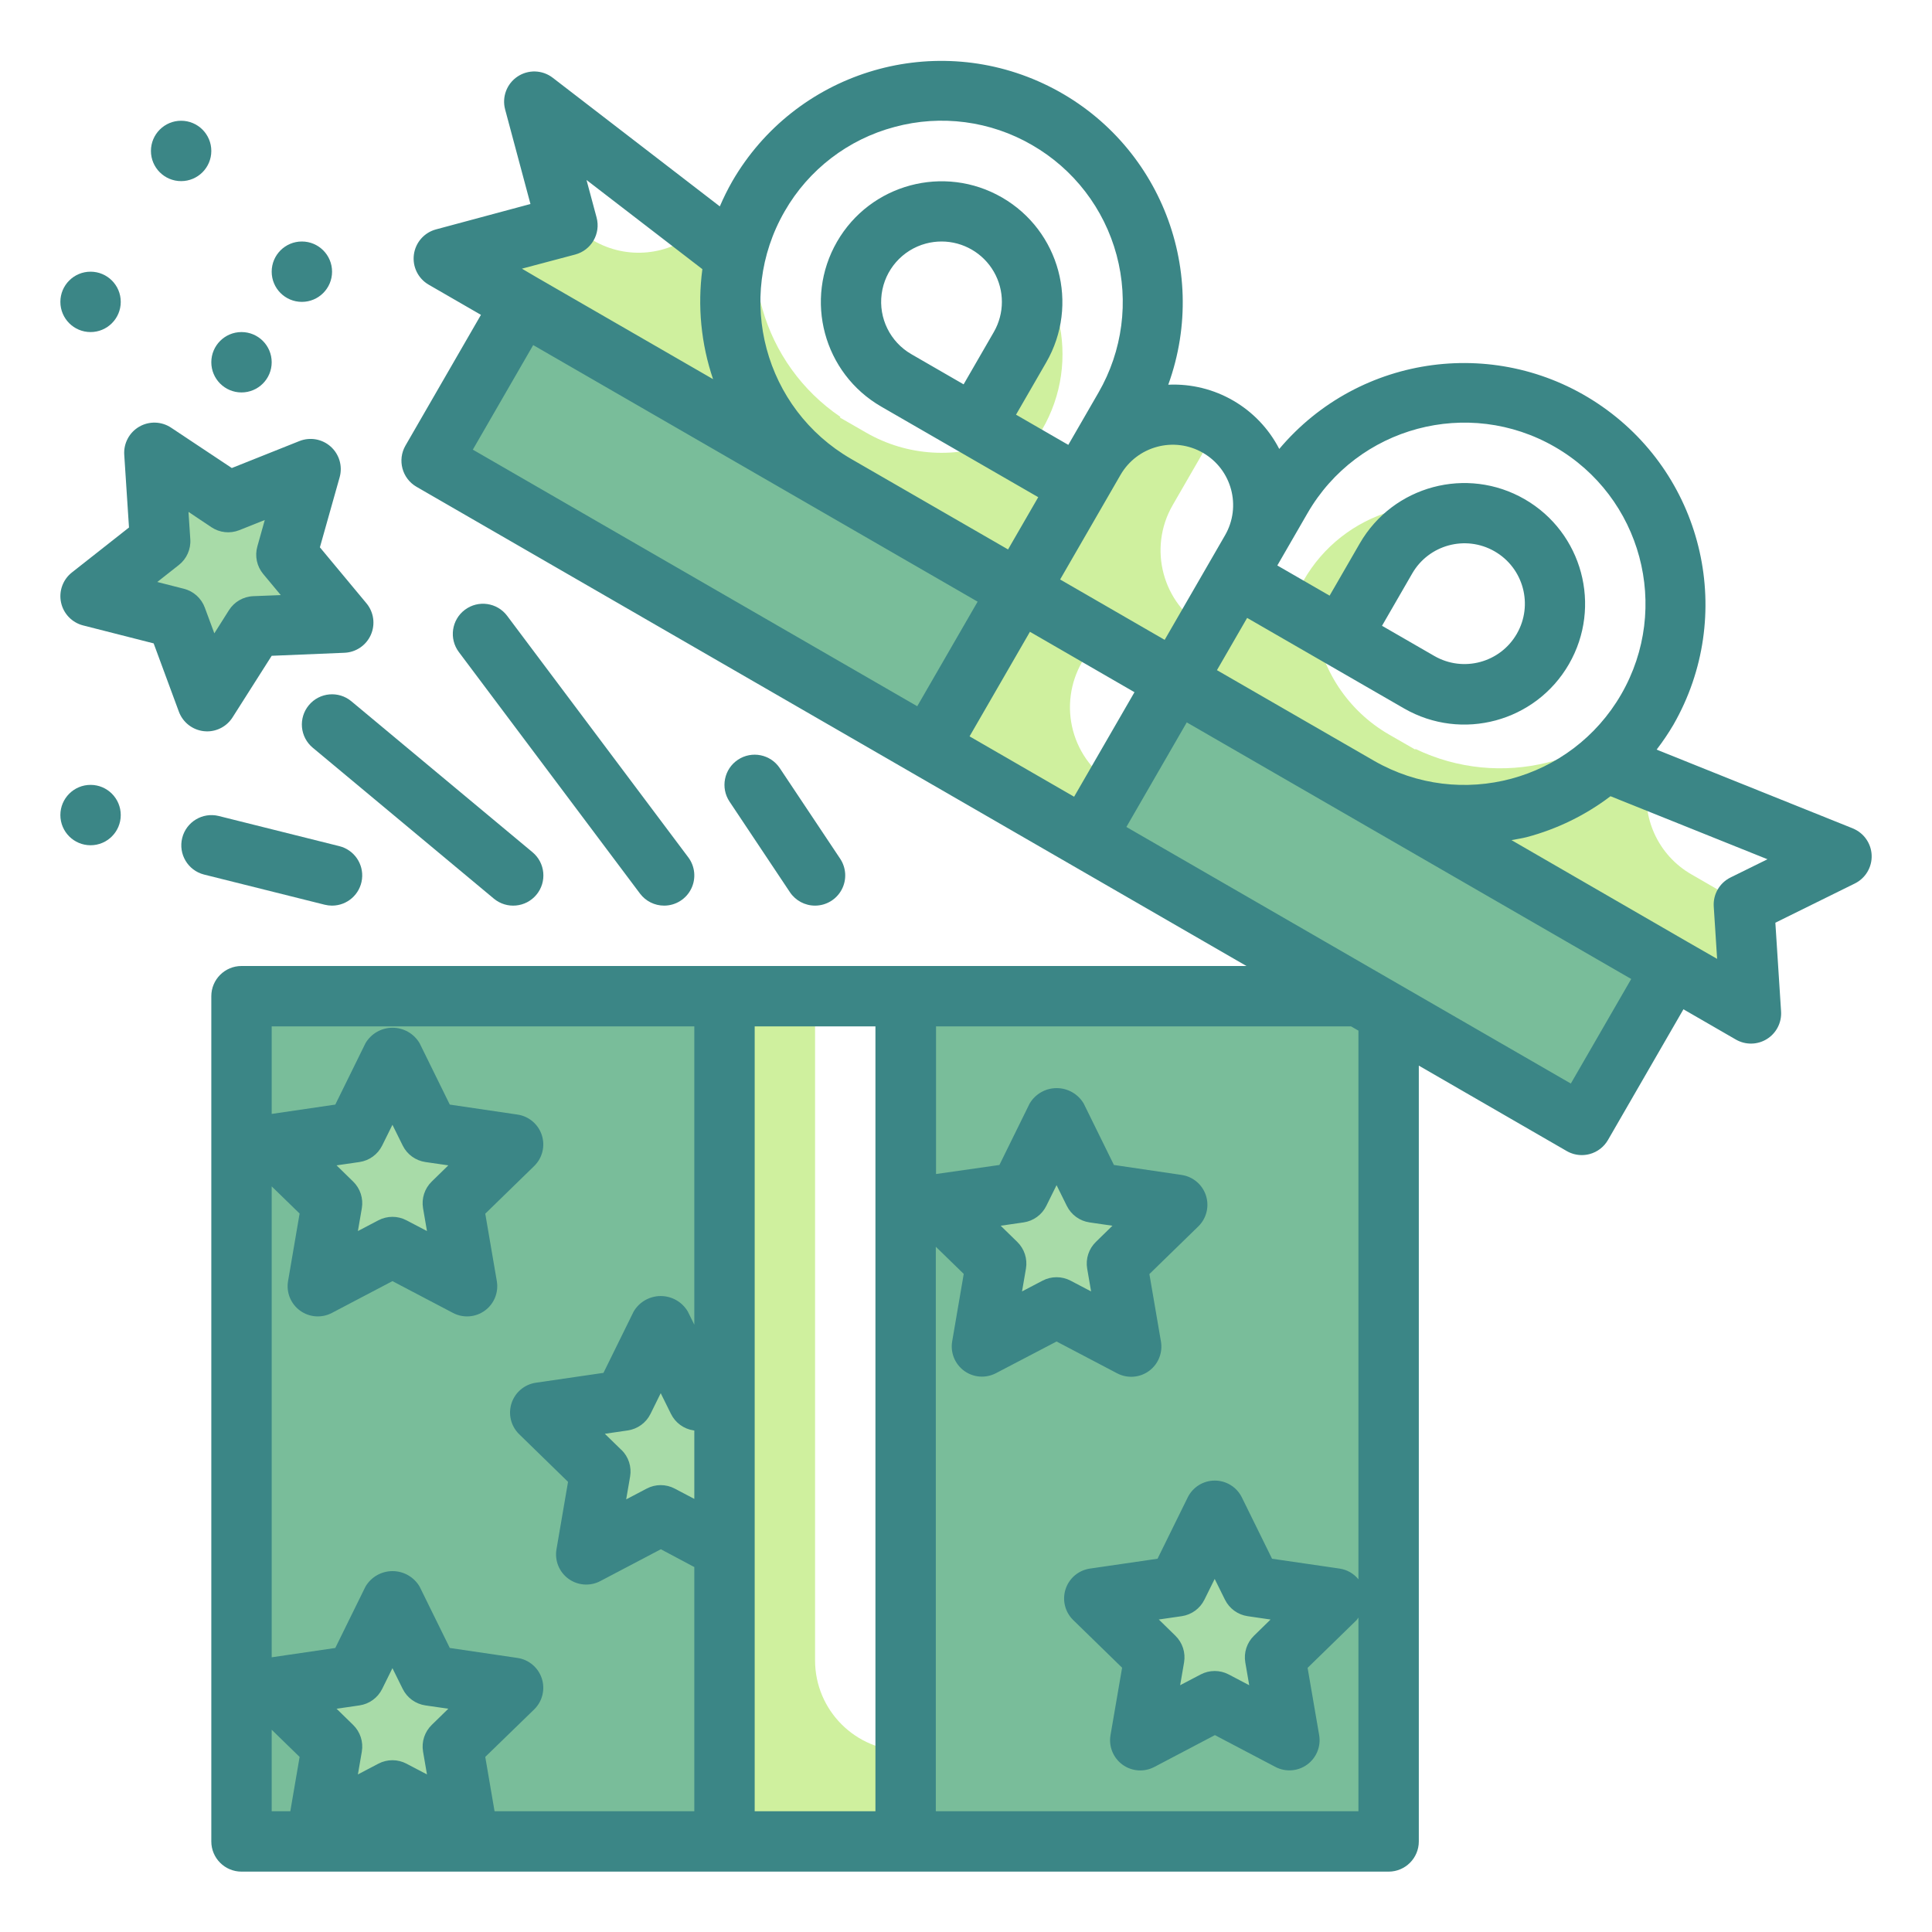
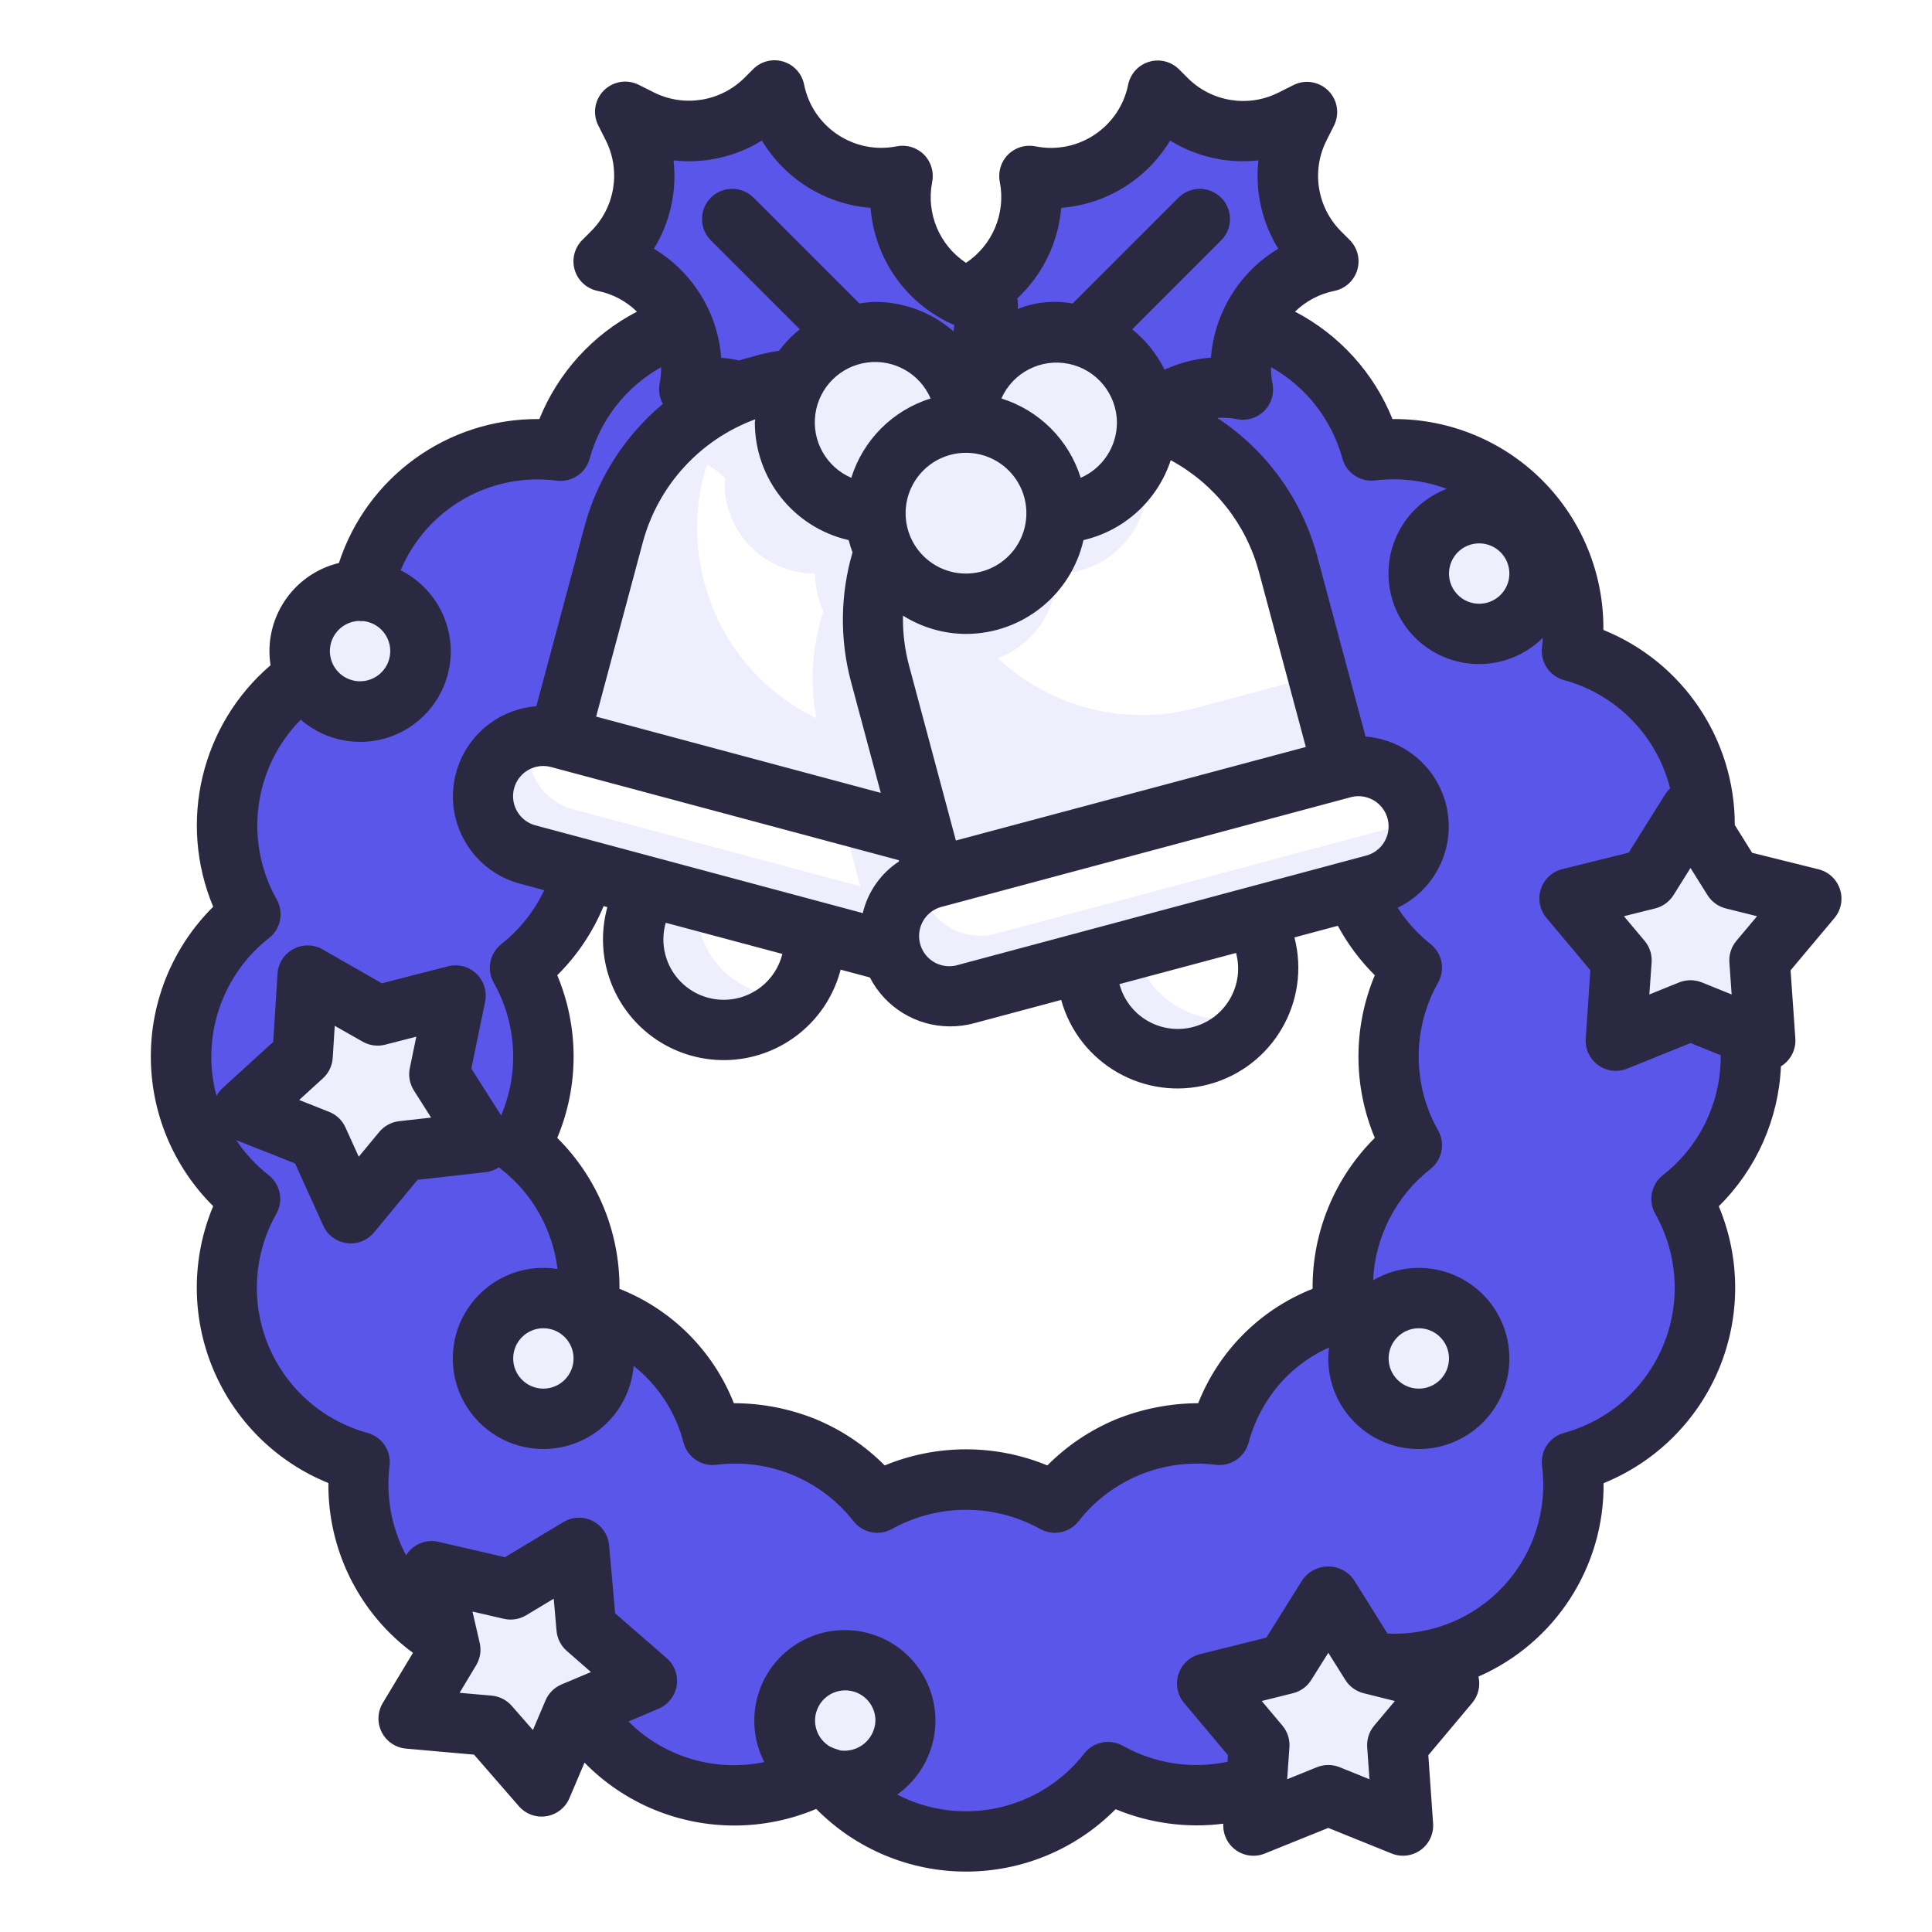
- <svg xmlns="http://www.w3.org/2000/svg" height="512" viewBox="0 0 64 64" width="512">
-   <g id="Twotone">
-     <g id="Color_copy_2" data-name="Color copy 2">
-       <path d="m8 33h16v28h-16z" fill="#79bd9a" />
-       <path d="m30 33h16v28h-16z" fill="#79bd9a" />
-       <path d="m40.238 50.044 1.236 2.505 2.764.402-2 1.949.472 2.753-2.472-1.3-2.472 1.3.472-2.753-2-1.949 2.764-.402z" fill="#a8dba8" />
-       <path d="m35 37 1.236 2.505 2.764.401-2 1.95.472 2.753-2.472-1.3-2.472 1.3.472-2.753-2-1.95 2.764-.401z" fill="#a8dba8" />
-       <path d="m13 35 1.236 2.505 2.764.401-2 1.95.472 2.753-2.472-1.3-2.472 1.3.472-2.753-2-1.95 2.764-.401z" fill="#a8dba8" />
-       <path d="m13 53 1.236 2.505 2.764.401-2 1.95.472 2.753-2.472-1.3-2.472 1.3.472-2.753-2-1.95 2.764-.401z" fill="#a8dba8" />
-       <path d="m21.887 43.887 1.236 2.505 2.764.402-2 1.949.473 2.753-2.473-1.3-2.472 1.3.472-2.753-2-1.949 2.764-.402z" fill="#a8dba8" />
-       <g fill="#cff09e">
-         <path d="m30 58v3h-6v-28h3v22a3 3 0 0 0 3 3z" />
-         <path d="m26.85 15.5-.03.06-12.12-7 3.23-1.59 1.73 1a2.976 2.976 0 0 0 3.46-.34l1.22.95a7 7 0 0 0 2.51 6.92z" />
-         <path d="m35.75 16.1-2 3.46-6.06-3.5a6.988 6.988 0 0 1 -2.56-9.56 4.6 4.6 0 0 1 .42-.63 6.466 6.466 0 0 0 2.29 7.94l-.02.02.87.5a5 5 0 0 0 4.46.27z" />
-         <path d="m32.947 7.575a2.988 2.988 0 0 1 .84 3.926l-1.5 2.6 1.732 1 .5-.866a4.962 4.962 0 0 0 -1.572-6.658z" />
-         <path d="m58 33.56-12.12-7 .03-.06a7.008 7.008 0 0 0 7.26-1.27l1.43.57a2.965 2.965 0 0 0 1.44 3.17l1.73 1z" />
-         <path d="m54.91 22.82a4.794 4.794 0 0 1 -.34.68 6.988 6.988 0 0 1 -9.56 2.56l-6.06-3.5 2-3.46 2.6 1.5a4.993 4.993 0 0 0 2.46 3.73l.87.5.01-.02a6.477 6.477 0 0 0 8.02-1.99z" />
+ <svg xmlns="http://www.w3.org/2000/svg" version="1.1" width="512" height="512" x="0" y="0" viewBox="0 0 64 64" style="enable-background:new 0 0 512 512" xml:space="preserve" class="">
+   <g>
+     <g id="Twotone">
+       <g id="Color_copy_2" data-name="Color copy 2">
+         <path d="m58 35a5.962 5.962 0 0 0 -2.3-4.71 5.984 5.984 0 0 0 -3.63-8.72 5.934 5.934 0 0 0 -6.64-6.64 5.947 5.947 0 0 0 -3.48-3.95 5.314 5.314 0 0 0 -.56-.2 3.546 3.546 0 0 0 -.22 2.12 3.576 3.576 0 0 0 -3.18.92 6.982 6.982 0 0 1 4.68 4.86l1.81 6.76a2 2 0 0 1 1.04 3.87l-.65.17c.02.05.04.11.06.16a5.969 5.969 0 0 0 1.84 2.42 6 6 0 0 0 0 5.88 5.969 5.969 0 0 0 -1.84 2.42 5.9 5.9 0 0 0 -.4 3.03 5.806 5.806 0 0 0 -4.14 4.14 5.9 5.9 0 0 0 -3.03.4 5.969 5.969 0 0 0 -2.42 1.84 6 6 0 0 0 -5.88 0 5.969 5.969 0 0 0 -2.42-1.84 5.9 5.9 0 0 0 -3.03-.4 5.806 5.806 0 0 0 -4.14-4.14 5.9 5.9 0 0 0 -.4-3.03 5.969 5.969 0 0 0 -1.84-2.42 6 6 0 0 0 0-5.88 5.969 5.969 0 0 0 1.84-2.42 5.024 5.024 0 0 0 .27-.83l-1.86-.5a2 2 0 0 1 1.04-3.87l1.81-6.76a6.97 6.97 0 0 1 4.2-4.69 3.475 3.475 0 0 0 -1.7-.09 3.546 3.546 0 0 0 -.22-2.12 5.314 5.314 0 0 0 -.56.2 5.947 5.947 0 0 0 -3.48 3.95 5.934 5.934 0 0 0 -6.64 6.64 5.984 5.984 0 0 0 -3.63 8.72 5.973 5.973 0 0 0 0 9.42 5.984 5.984 0 0 0 3.63 8.72 5.934 5.934 0 0 0 6.64 6.64 5.984 5.984 0 0 0 8.72 3.63 5.973 5.973 0 0 0 9.42 0 5.984 5.984 0 0 0 8.72-3.63 5.934 5.934 0 0 0 6.64-6.64 5.984 5.984 0 0 0 3.63-8.72 5.962 5.962 0 0 0 2.3-4.71zm-24.91-25.9a5.99 5.99 0 0 0 -2.18 0 3.564 3.564 0 0 0 1.09.74 3.564 3.564 0 0 0 1.09-.74z" fill="#5956e9" data-original="#79bd9a" style="" class="" />
+         <path d="m45.43 55.07a.88.88 0 0 1 -.05.15c.12-.04.25-.08.37-.12z" fill="#eeeefd" data-original="#7ab92d" style="" class="" />
+         <g fill="#cff09e">
+           <path d="m26.89 31.83-3.71-1a2.979 2.979 0 0 0 2.1 2.08 2.91 2.91 0 0 0 1.01.09 3 3 0 0 1 -5.2-2.69 2.881 2.881 0 0 1 .43-.92l5.46 1.46a3.29 3.29 0 0 1 -.09.98z" fill="#eeeefd" data-original="#cff09e" style="" class="" />
+           <path d="m32.11 14.62a6.943 6.943 0 0 0 -3.21-1.89 7.093 7.093 0 0 0 -1.81-.24 7.017 7.017 0 0 0 -6.76 5.19l-1.81 6.76 12.07 3.24-1.44-5.37a6.983 6.983 0 0 1 2.96-7.69zm-5.06 9.18a7 7 0 0 1 -3.72-8.12c.03-.1.07-.2.1-.3a3.68 3.68 0 0 1 .59.45.985.985 0 0 0 -.02.17 3 3 0 0 0 3 3 2.9 2.9 0 0 0 .28 1.25 6.964 6.964 0 0 0 -.23 3.55z" fill="#eeeefd" data-original="#cff09e" style="" class="" />
+           <path d="m32.91 28.55-1.95.52a2.005 2.005 0 0 0 -1.49 1.94 2.236 2.236 0 0 0 .07.51c0 .01 0 .01.01.02l-12.07-3.23a2 2 0 0 1 -1.48-1.93 1.861 1.861 0 0 1 .07-.52 1.986 1.986 0 0 1 1.49-1.43 1.986 1.986 0 0 0 1.42 2.38l9.52 2.55-.64-2.41 4.18 1.12a2.06 2.06 0 0 1 .87.48z" fill="#eeeefd" data-original="#cff09e" style="" class="" />
+           <path d="m41.28 33.66a1.735 1.735 0 0 0 .36-.13 3 3 0 0 1 -5.52-.67 2.91 2.91 0 0 1 -.09-1.01l5.46-1.46a3.015 3.015 0 0 1 .41.89l-3.93 1.05a2.974 2.974 0 0 0 3.31 1.33z" fill="#eeeefd" data-original="#cff09e" style="" class="" />
+           <path d="m44.48 25.44-13.52 3.63-1.81-6.76a7 7 0 0 1 4.95-8.58 7.093 7.093 0 0 1 1.81-.24 7.337 7.337 0 0 1 .81.05 3 3 0 0 1 -1.72 5.46 2.987 2.987 0 0 1 -1.95 2.8 6.979 6.979 0 0 0 6.58 1.65l4.03-1.08z" fill="#eeeefd" data-original="#cff09e" style="" class="" />
+           <path d="m47 27.38a2 2 0 0 1 -1.48 1.93l-13.53 3.62a2.005 2.005 0 0 1 -2.45-1.41 2.236 2.236 0 0 1 -.07-.51 1.993 1.993 0 0 1 1.02-1.74 1.843 1.843 0 0 0 .05.25 2.005 2.005 0 0 0 2.45 1.41l13.53-3.62a1.859 1.859 0 0 0 .46-.19 1.184 1.184 0 0 1 .02.26z" fill="#eeeefd" data-original="#cff09e" style="" class="" />
+         </g>
+         <path d="m34.1 5.828a3.6 3.6 0 0 0 4.243-2.828l.284.284a3.606 3.606 0 0 0 4.162.675l.5-.252-.252.5a3.606 3.606 0 0 0 .675 4.162l.288.288a3.6 3.6 0 0 0 -2.828 4.243 3.606 3.606 0 0 0 -4.243 2.829l-4.95-.707-.707-4.95a3.606 3.606 0 0 0 2.828-4.244z" fill="#5956e9" data-original="#79bd9a" style="" class="" />
+         <path d="m29.9 5.828a3.6 3.6 0 0 1 -4.243-2.828l-.284.284a3.606 3.606 0 0 1 -4.162.675l-.5-.252.252.5a3.606 3.606 0 0 1 -.675 4.162l-.288.288a3.6 3.6 0 0 1 2.828 4.243 3.606 3.606 0 0 1 4.243 2.829l4.95-.707.707-4.95a3.606 3.606 0 0 1 -2.828-4.244z" fill="#5956e9" data-original="#79bd9a" style="" class="" />
+         <circle cx="29" cy="14" fill="#eeeefd" r="3" data-original="#a8dba8" style="" class="" />
+         <circle cx="35" cy="14" fill="#eeeefd" r="3" data-original="#a8dba8" style="" class="" />
+         <circle cx="32" cy="17" fill="#eeeefd" r="3" data-original="#a8dba8" style="" class="" />
+         <path d="m56 26.862 1.413 2.261 2.587.645-1.714 2.042.186 2.66-2.472-.999-2.472.999.186-2.66-1.714-2.042 2.587-.645z" fill="#eeeefd" data-original="#cff09e" style="" class="" />
+         <path d="m44 52.862 1.413 2.261 2.587.645-1.714 2.042.186 2.66-2.472-.999-2.472.999.186-2.66-1.714-2.042 2.587-.645z" fill="#eeeefd" data-original="#cff09e" style="" class="" />
+         <path d="m19.199 51.276.232 2.657 2.012 1.749-2.454 1.041-1.042 2.455-1.749-2.013-2.656-.232 1.374-2.285-.6-2.599 2.598.601z" fill="#eeeefd" data-original="#cff09e" style="" class="" />
+         <path d="m10.192 32.319 2.317 1.318 2.583-.663-.537 2.612 1.428 2.252-2.65.296-1.7 2.054-1.1-2.429-2.479-.982 1.97-1.797z" fill="#eeeefd" data-original="#cff09e" style="" class="" />
+         <circle cx="47" cy="45" fill="#eeeefd" r="2" data-original="#a8dba8" style="" class="" />
+         <circle cx="49" cy="19" fill="#eeeefd" r="2" data-original="#a8dba8" style="" class="" />
+         <circle cx="28" cy="57" fill="#eeeefd" r="2" data-original="#a8dba8" style="" class="" />
+         <circle cx="18" cy="45" fill="#eeeefd" r="2" data-original="#a8dba8" style="" class="" />
+         <circle cx="11.926" cy="21.568" fill="#eeeefd" r="2" data-original="#a8dba8" style="" class="" />
      </g>
-       <path d="m21.023 7.912h6.003v18.996h-6.003z" fill="#79bd9a" transform="matrix(.5 -.866 .866 .5 -3.066 29.508)" />
-       <path d="m42.673 20.412h6.003v18.996h-6.003z" fill="#79bd9a" transform="matrix(.5 -.866 .866 .5 -3.057 54.526)" />
-       <path d="m49.731 17.265a2.989 2.989 0 0 0 -3.82 1.236l-1.5 2.6-1.732-1 .5-.866a4.964 4.964 0 0 1 6.552-1.968z" fill="#cff09e" />
-       <path d="m39.947 20.831-1 1.732-5.2-3 2.5-4.33a3 3 0 0 1 4.1-1.1 1.06 1.06 0 0 1 .151.1 2.711 2.711 0 0 0 -.651.767l-1 1.732a3 3 0 0 0 1.1 4.099z" fill="#cff09e" />
-       <path d="m36.947 26.028-1 1.732-5.2-3 3-5.2 2.6 1.5-.5.866a3 3 0 0 0 1.1 4.102z" fill="#cff09e" />
-       <path d="m5.114 15 2.443 1.631 2.728-1.088-.797 2.827 1.878 2.259-2.935.116-1.568 2.483-1.017-2.755-2.846-.724 2.306-1.819z" fill="#a8dba8" />
-     </g>
-     <g id="Stroke_Close_copy" fill="#3b8686" data-name="Stroke Close copy">
-       <path d="m61.373 27.44-6.495-2.608a8.049 8.049 0 0 0 .56-.831 8 8 0 0 0 -13.061-9.129 3.935 3.935 0 0 0 -3.677-2.128 8 8 0 0 0 -14.439-6.744 8.245 8.245 0 0 0 -.416.837l-5.536-4.262a1 1 0 0 0 -1.576 1.051l.839 3.132-3.132.842a1 1 0 0 0 -.24 1.83l1.732 1-2.5 4.33a1 1 0 0 0 .366 1.366l27.493 15.874h-33.291a1 1 0 0 0 -1 1v28a1 1 0 0 0 1 1h38a1 1 0 0 0 1-1v-25.7l4.9 2.83a1 1 0 0 0 .5.134 1.041 1.041 0 0 0 .259-.034 1 1 0 0 0 .607-.466l2.5-4.33 1.732 1a1 1 0 0 0 1.502-.934l-.189-2.934 2.634-1.3a1 1 0 0 0 -.07-1.824zm-18.06-10.44a6 6 0 1 1 2.2 8.2l-5.2-3 1-1.731 5.2 3a4 4 0 1 0 -1.468-5.469l-1 1.732-1.732-1zm-5.732 5.93-2 3.463-3.463-2 2-3.464zm8.2-2.2 1-1.732a2 2 0 1 1 .733 2.732zm-5.932-5.73a2 2 0 0 1 .732 2.732l-2 3.464-3.463-2 2-3.464a2 2 0 0 1 2.731-.732zm-13.856-8a5.956 5.956 0 0 1 3.643-2.795 5.963 5.963 0 0 1 4.553.6 6 6 0 0 1 2.2 8.2l-1 1.732-1.732-1 1-1.732a4 4 0 1 0 -5.464 1.465l5.2 3-1 1.731-5.2-3a6.006 6.006 0 0 1 -2.2-8.201zm6.928 4-1 1.732-1.732-1a2 2 0 0 1 .482-3.664 2.027 2.027 0 0 1 .521-.068 2 2 0 0 1 1.729 3zm-13.865-2.569a1 1 0 0 0 .707-1.225l-.334-1.244 3.838 2.954a8.023 8.023 0 0 0 .354 3.644l-5.821-3.36-.511-.3zm-1.393 3 14.722 8.5-2 3.464-14.722-8.5zm2.922 36.6-.549-.535.759-.111a1 1 0 0 0 .753-.547l.339-.687.34.687a1 1 0 0 0 .752.547h.021v2.268l-.648-.341a.994.994 0 0 0 -.93 0l-.679.357.13-.756a1 1 0 0 0 -.288-.886zm2.415-14.031v9.883l-.216-.438a1.041 1.041 0 0 0 -1.793 0l-1 2.033-2.244.327a1 1 0 0 0 -.554 1.7l1.624 1.583-.383 2.234a1 1 0 0 0 1.451 1.054l2.006-1.055 1.109.59v8.089h-6.617l-.308-1.8 1.625-1.578a1 1 0 0 0 -.554-1.7l-2.246-.331-1-2.033a1.04 1.04 0 0 0 -1.793 0l-1 2.033-2.107.309v-15.6l.925.9-.383 2.24a1 1 0 0 0 1.451 1.053l2.007-1.054 2.007 1.054a1 1 0 0 0 1.451-1.053l-.383-2.235 1.625-1.583a1 1 0 0 0 -.554-1.7l-2.246-.331-1-2.033a1.04 1.04 0 0 0 -1.793 0l-1 2.033-2.107.309v-2.9zm-8.986 24.024.13.756-.679-.356a1 1 0 0 0 -.93 0l-.679.356.13-.756a1 1 0 0 0 -.288-.884l-.549-.536.758-.11a1 1 0 0 0 .753-.547l.34-.687.34.687a1 1 0 0 0 .753.547l.758.11-.549.536a1 1 0 0 0 -.288.884zm0-18 .13.756-.679-.356a1 1 0 0 0 -.93 0l-.679.356.13-.756a1 1 0 0 0 -.288-.884l-.549-.536.758-.11a1 1 0 0 0 .753-.547l.34-.687.34.687a1 1 0 0 0 .753.547l.758.11-.549.536a1 1 0 0 0 -.288.884zm-5.014 17.276.925.9-.308 1.8h-.617zm16 2.7v-26h4v26zm20-7.683a.99.99 0 0 0 -.618-.355l-2.244-.327-1-2.032a1 1 0 0 0 -1.793 0l-1 2.032-2.244.327a1 1 0 0 0 -.554 1.7l1.624 1.583-.384 2.234a1 1 0 0 0 1.451 1.054l2.007-1.055 2.007 1.055a1 1 0 0 0 1.448-1.049l-.384-2.234 1.624-1.583a1.019 1.019 0 0 0 .06-.083v6.416h-14v-18.7l.925.9-.383 2.235a1 1 0 0 0 1.451 1.053l2.007-1.049 2.007 1.054a1 1 0 0 0 1.451-1.053l-.383-2.235 1.625-1.583a1 1 0 0 0 -.554-1.7l-2.246-.331-1-2.033a1.04 1.04 0 0 0 -1.793 0l-1 2.033-2.1.3v-4.891h13.748l.245.141zm-3.748 2.752.13.756-.678-.356a1 1 0 0 0 -.931 0l-.679.356.13-.756a1 1 0 0 0 -.288-.884l-.549-.537.759-.11a1 1 0 0 0 .752-.547l.34-.687.34.687a1 1 0 0 0 .752.547l.759.111-.549.536a1 1 0 0 0 -.288.884zm-5.238-13.045.13.756-.679-.356a1 1 0 0 0 -.93 0l-.679.356.13-.756a1 1 0 0 0 -.288-.884l-.549-.536.758-.11a1 1 0 0 0 .753-.547l.34-.687.34.687a1 1 0 0 0 .753.547l.758.11-.549.536a1 1 0 0 0 -.288.884zm18.022-9.594-2 3.464-14.723-8.5 2-3.464zm3.289-3.362a1 1 0 0 0 -.555.961l.112 1.735-.982-.564-5.83-3.37c.17-.034.341-.056.51-.1a7.97 7.97 0 0 0 2.77-1.354l5.2 2.088z" />
-       <path d="m6.759 24.222a.92.92 0 0 0 .1.006 1 1 0 0 0 .846-.466l1.295-2.038 2.409-.1a1 1 0 0 0 .73-1.639l-1.542-1.854.654-2.32a1 1 0 0 0 -1.333-1.2l-2.239.893-2.01-1.336a1 1 0 0 0 -1.553.9l.157 2.406-1.892 1.49a1 1 0 0 0 .372 1.754l2.337.595.835 2.261a1 1 0 0 0 .834.648zm-1.549-4.943.715-.563a1 1 0 0 0 .379-.851l-.06-.908.756.506a1 1 0 0 0 .926.1l.845-.337-.246.876a1 1 0 0 0 .193.911l.583.7-.91.036a1 1 0 0 0 -.807.465l-.484.766-.316-.854a1 1 0 0 0 -.691-.622z" />
-       <path d="m10.232 23.359a1 1 0 0 0 .128 1.41l6 5a1 1 0 0 0 1.28-1.538l-6-5a1 1 0 0 0 -1.408.128z" />
-       <path d="m22 30a1 1 0 0 0 .8-1.6l-6-8a1 1 0 1 0 -1.6 1.2l6 8a1 1 0 0 0 .8.4z" />
-       <path d="m27 30a1 1 0 0 0 .831-1.555l-2-3a1 1 0 0 0 -1.664 1.11l2 3a1 1 0 0 0 .833.445z" />
-       <path d="m11 30a1 1 0 0 0 .242-1.97l-4-1a1 1 0 0 0 -.486 1.94l4 1a1.025 1.025 0 0 0 .244.03z" />
-       <circle cx="8" cy="12" r="1" />
-       <circle cx="3" cy="27" r="1" />
-       <circle cx="3" cy="10" r="1" />
-       <circle cx="10" cy="9" r="1" />
-       <circle cx="6" cy="5" r="1" />
+       <g id="Stroke_Close_copy" data-name="Stroke Close copy">
+         <path d="m60.951 29.458a1 1 0 0 0 -.709-.661l-2.2-.547-.575-.921a6.96 6.96 0 0 0 -4.353-6.461 6.918 6.918 0 0 0 -6.946-6.986h-.04a6.933 6.933 0 0 0 -3.228-3.558 2.594 2.594 0 0 1 1.3-.687 1 1 0 0 0 .511-1.687l-.284-.284a2.6 2.6 0 0 1 -.487-3.008l.251-.5a1 1 0 0 0 -1.341-1.341l-.5.251a2.6 2.6 0 0 1 -3.008-.487l-.284-.284a1 1 0 0 0 -1.687.511 2.609 2.609 0 0 1 -3.071 2.04 1 1 0 0 0 -1.18 1.177 2.618 2.618 0 0 1 -1.12 2.682 2.607 2.607 0 0 1 -1.12-2.682 1 1 0 0 0 -1.18-1.177 2.609 2.609 0 0 1 -3.063-2.048 1 1 0 0 0 -1.687-.511l-.284.284a2.605 2.605 0 0 1 -3.008.487l-.5-.251a1 1 0 0 0 -1.342 1.341l.252.5a2.6 2.6 0 0 1 -.487 3.008l-.284.284a1 1 0 0 0 .503 1.695 2.594 2.594 0 0 1 1.3.687 6.933 6.933 0 0 0 -3.233 3.558h-.04a6.909 6.909 0 0 0 -6.6 4.768 3.007 3.007 0 0 0 -2.265 3.387 6.986 6.986 0 0 0 -1.9 8 6.985 6.985 0 0 0 0 9.918 6.985 6.985 0 0 0 3.816 9.173 6.925 6.925 0 0 0 2.026 4.96 6.717 6.717 0 0 0 .776.664l-1 1.661a1 1 0 0 0 .77 1.512l2.253.2 1.484 1.707a1 1 0 0 0 1.676-.265l.5-1.178a6.9 6.9 0 0 0 2.3 1.555 6.969 6.969 0 0 0 5.376-.021 6.97 6.97 0 0 0 9.917.009 7 7 0 0 0 3.568.48 1 1 0 0 0 1.376.988l2.1-.848 2.1.848a1 1 0 0 0 1.373-1l-.158-2.256 1.454-1.733a1 1 0 0 0 .207-.873 6.917 6.917 0 0 0 4.145-6.406 6.985 6.985 0 0 0 3.816-9.173 6.944 6.944 0 0 0 2.059-4.635c.023-.014.045-.029.067-.045a1 1 0 0 0 .41-.879l-.158-2.256 1.454-1.733a1 1 0 0 0 .182-.953zm-11.951-11.458a1 1 0 1 1 -1 1 1 1 0 0 1 1-1zm-13.845-11.114a4.63 4.63 0 0 0 3.606-2.23 4.593 4.593 0 0 0 2.926.657 4.6 4.6 0 0 0 .657 2.926 4.628 4.628 0 0 0 -2.23 3.606 4.614 4.614 0 0 0 -1.537.4 4.008 4.008 0 0 0 -1.071-1.337l2.958-2.958a1 1 0 0 0 -1.414-1.414l-3.518 3.518a3.275 3.275 0 0 0 -1.818.182v-.023a.985.985 0 0 0 -.016-.326 4.65 4.65 0 0 0 1.457-3.001zm10.387 25.42a6.972 6.972 0 0 0 0 5.388 6.977 6.977 0 0 0 -2.061 5 6.728 6.728 0 0 0 -3.789 3.789 7.385 7.385 0 0 0 -2.716.531 6.984 6.984 0 0 0 -2.281 1.53 7.072 7.072 0 0 0 -5.388 0 6.984 6.984 0 0 0 -2.281-1.53 7.253 7.253 0 0 0 -2.716-.531 6.728 6.728 0 0 0 -3.789-3.789 6.977 6.977 0 0 0 -2.061-5 6.972 6.972 0 0 0 0-5.388 6.977 6.977 0 0 0 1.531-2.28v-.011l.129.035a4 4 0 1 0 7.727 2.071l.969.259a2.986 2.986 0 0 0 2.655 1.62 3.027 3.027 0 0 0 .782-.1l2.9-.776a4 4 0 0 0 7.727-2.071l1.438-.385a6.969 6.969 0 0 0 1.224 1.638zm-26.542 12.694a1 1 0 1 1 -1-1 1 1 0 0 1 1 1zm18-31a2 2 0 0 1 -1.2 1.828 4 4 0 0 0 -2.628-2.628 2 2 0 0 1 3.828.8zm-7 3a2 2 0 1 1 2 2 2 2 0 0 1 -2-2zm-1.8-1.172a2 2 0 1 1 2.628-2.628 4 4 0 0 0 -2.628 2.628zm-3.184-1.936c0 .036-.011.071-.011.108a4 4 0 0 0 3.108 3.892 4.025 4.025 0 0 0 .128.408 7.949 7.949 0 0 0 -.055 4.265l.991 3.7-9.429-2.527 1.553-5.8a6.014 6.014 0 0 1 3.71-4.046zm-6.757 11.518 11.511 3.084.011.042a2.819 2.819 0 0 0 -1.2 1.712l-10.839-2.906a1 1 0 1 1 .517-1.932zm3.795 5.158 3.863 1.032a2 2 0 1 1 -3.863-1.035zm18.892 1a2 2 0 0 1 -1.414 2.45 2 2 0 0 1 -2.449-1.418zm4.919-3.692a.992.992 0 0 1 -.607.466l-13.523 3.623a1 1 0 1 1 -.517-1.931l13.523-3.624a1.011 1.011 0 0 1 .26-.035 1 1 0 0 1 .864 1.5zm-14.2-.033-1.553-5.8a5.965 5.965 0 0 1 -.2-1.65 3.954 3.954 0 0 0 2.088.607 4 4 0 0 0 3.892-3.108 4 4 0 0 0 2.89-2.647 5.95 5.95 0 0 1 2.922 3.7l1.553 5.8zm-9.353-22.53a4.587 4.587 0 0 0 2.927-.657 4.628 4.628 0 0 0 3.6 2.23 4.621 4.621 0 0 0 2.777 3.884l-.03.207a3.96 3.96 0 0 0 -2.586-.977 3.9 3.9 0 0 0 -.532.054l-3.518-3.518a1 1 0 0 0 -1.414 1.414l2.958 2.958a4 4 0 0 0 -.689.711c-.2.033-.4.069-.6.117-.1.025-.2.057-.3.086-.141.04-.284.071-.423.119a4.639 4.639 0 0 0 -.591-.09 4.627 4.627 0 0 0 -2.23-3.612 4.592 4.592 0 0 0 .651-2.926zm-10.426 15.256.078.007a.881.881 0 0 0 .089 0 1 1 0 1 1 -.167-.007zm-4.714 15.736a5 5 0 0 1 1.743-5.234 1 1 0 0 0 .254-1.271 4.99 4.99 0 0 1 .794-5.96 3 3 0 1 0 3.308-4.948 4.92 4.92 0 0 1 5.179-2.968 1 1 0 0 0 1.082-.726 4.972 4.972 0 0 1 2.368-3.034 2.621 2.621 0 0 1 -.049.54 1 1 0 0 0 .108.676 7.984 7.984 0 0 0 -2.592 4.044l-1.6 5.971a2.994 2.994 0 0 0 -.54 5.878l.8.216a4.989 4.989 0 0 1 -1.418 1.785 1 1 0 0 0 -.254 1.278 4.978 4.978 0 0 1 .246 4.4l-.987-1.555.456-2.216a1 1 0 0 0 -1.228-1.171l-2.192.563-1.964-1.123a1 1 0 0 0 -1.493.806l-.142 2.258-1.671 1.525a1 1 0 0 0 -.208.266zm6.538-.183.571.9-1.059.119a1 1 0 0 0 -.659.356l-.679.821-.44-.97a.993.993 0 0 0 -.543-.517l-.99-.393.787-.718a1 1 0 0 0 .324-.676l.067-1.063.926.526a1 1 0 0 0 .743.1l1.032-.265-.215 1.043a1 1 0 0 0 .135.737zm4.89 19.678a1 1 0 0 0 -.53.53l-.416.98-.7-.8a1 1 0 0 0 -.667-.34l-1.062-.093.548-.913a1 1 0 0 0 .118-.741l-.24-1.038 1.038.24a1 1 0 0 0 .741-.117l.913-.549.093 1.062a1 1 0 0 0 .34.668l.8.7zm9.228 2.182c-.028-.01-.057-.02-.086-.028a1.075 1.075 0 0 1 -.18-.067c-.026-.013-.052-.024-.078-.035a1 1 0 1 1 1.516-.852 1.027 1.027 0 0 1 -1.174.985zm17.694-.818a1 1 0 0 0 -.232.713l.075 1.063-.988-.4a1.013 1.013 0 0 0 -.75 0l-.988.4.075-1.063a1 1 0 0 0 -.232-.713l-.685-.816 1.034-.258a1 1 0 0 0 .607-.44l.564-.9.564.9a1 1 0 0 0 .607.44l1.034.258zm11.478-22.164a4.974 4.974 0 0 1 -1.915 3.929 1 1 0 0 0 -.254 1.276 4.986 4.986 0 0 1 -3.024 7.263 1 1 0 0 0 -.726 1.082 4.928 4.928 0 0 1 -5.12 5.564l-1.113-1.782a1.039 1.039 0 0 0 -1.7 0l-1.2 1.918-2.2.547a1 1 0 0 0 -.524 1.614l1.454 1.733-.015.218a4.984 4.984 0 0 1 -3.469-.531 1 1 0 0 0 -1.275.254 4.969 4.969 0 0 1 -6.2 1.363 3 3 0 1 0 -4.4-1.077 4.94 4.94 0 0 1 -4.5-1.344l1-.425a1 1 0 0 0 .265-1.675l-1.707-1.484-.2-2.254a1 1 0 0 0 -1.511-.77l-1.939 1.165-2.2-.509a1 1 0 0 0 -.933.267 1.019 1.019 0 0 0 -.143.18 5.031 5.031 0 0 1 -.546-2.972 1 1 0 0 0 -.726-1.082 4.986 4.986 0 0 1 -3.024-7.263 1 1 0 0 0 -.254-1.276 5.068 5.068 0 0 1 -1.078-1.162l1.952.773.933 2.061a1 1 0 0 0 1.682.225l1.442-1.743 2.249-.252a1.007 1.007 0 0 0 .448-.164.768.768 0 0 0 .068.058 4.96 4.96 0 0 1 1.871 3.314 2.939 2.939 0 0 0 -.468-.039 3 3 0 1 0 2.99 3.247 4.76 4.76 0 0 1 1.656 2.553 1 1 0 0 0 1.087.723 4.974 4.974 0 0 1 4.542 1.87 1 1 0 0 0 1.277.254 5.061 5.061 0 0 1 4.9 0 1 1 0 0 0 1.277-.254 4.974 4.974 0 0 1 4.542-1.87 1 1 0 0 0 1.087-.723 4.937 4.937 0 0 1 1.252-2.19 4.76 4.76 0 0 1 1.416-.972 2.948 2.948 0 0 0 -.026.362 3 3 0 1 0 1.486-2.589 4.968 4.968 0 0 1 1.9-3.686 1 1 0 0 0 .254-1.277 4.981 4.981 0 0 1 0-4.9 1 1 0 0 0 -.254-1.278 4.948 4.948 0 0 1 -1.087-1.2 2.987 2.987 0 0 0 -1.063-5.67l-1.6-5.971a7.931 7.931 0 0 0 -3.314-4.585 2.519 2.519 0 0 1 .653.041 1 1 0 0 0 1.177-1.185 2.621 2.621 0 0 1 -.049-.54 4.972 4.972 0 0 1 2.365 3.029 1 1 0 0 0 1.082.726 5.077 5.077 0 0 1 2.379.279 3 3 0 1 0 3.18 4.933c-.006.106-.015.213-.028.319a1 1 0 0 0 .726 1.082 4.969 4.969 0 0 1 3.29 2.9 4.859 4.859 0 0 1 .228.691 1 1 0 0 0 -.173.208l-1.2 1.918-2.2.547a1 1 0 0 0 -.524 1.614l1.454 1.733-.152 2.261a1 1 0 0 0 1.373 1l2.1-.848 1 .405zm-11 10a1 1 0 1 1 1 1 1 1 0 0 1 -1-1zm11.52-13.833a1 1 0 0 0 -.232.713l.075 1.063-.988-.4a1.013 1.013 0 0 0 -.75 0l-.988.4.075-1.063a1 1 0 0 0 -.232-.713l-.685-.816 1.034-.258a1 1 0 0 0 .607-.44l.564-.9.564.9a1 1 0 0 0 .607.44l1.034.258z" fill="#2b2942" data-original="#3b8686" style="" class="" />
+       </g>
    </g>
  </g>
</svg>
